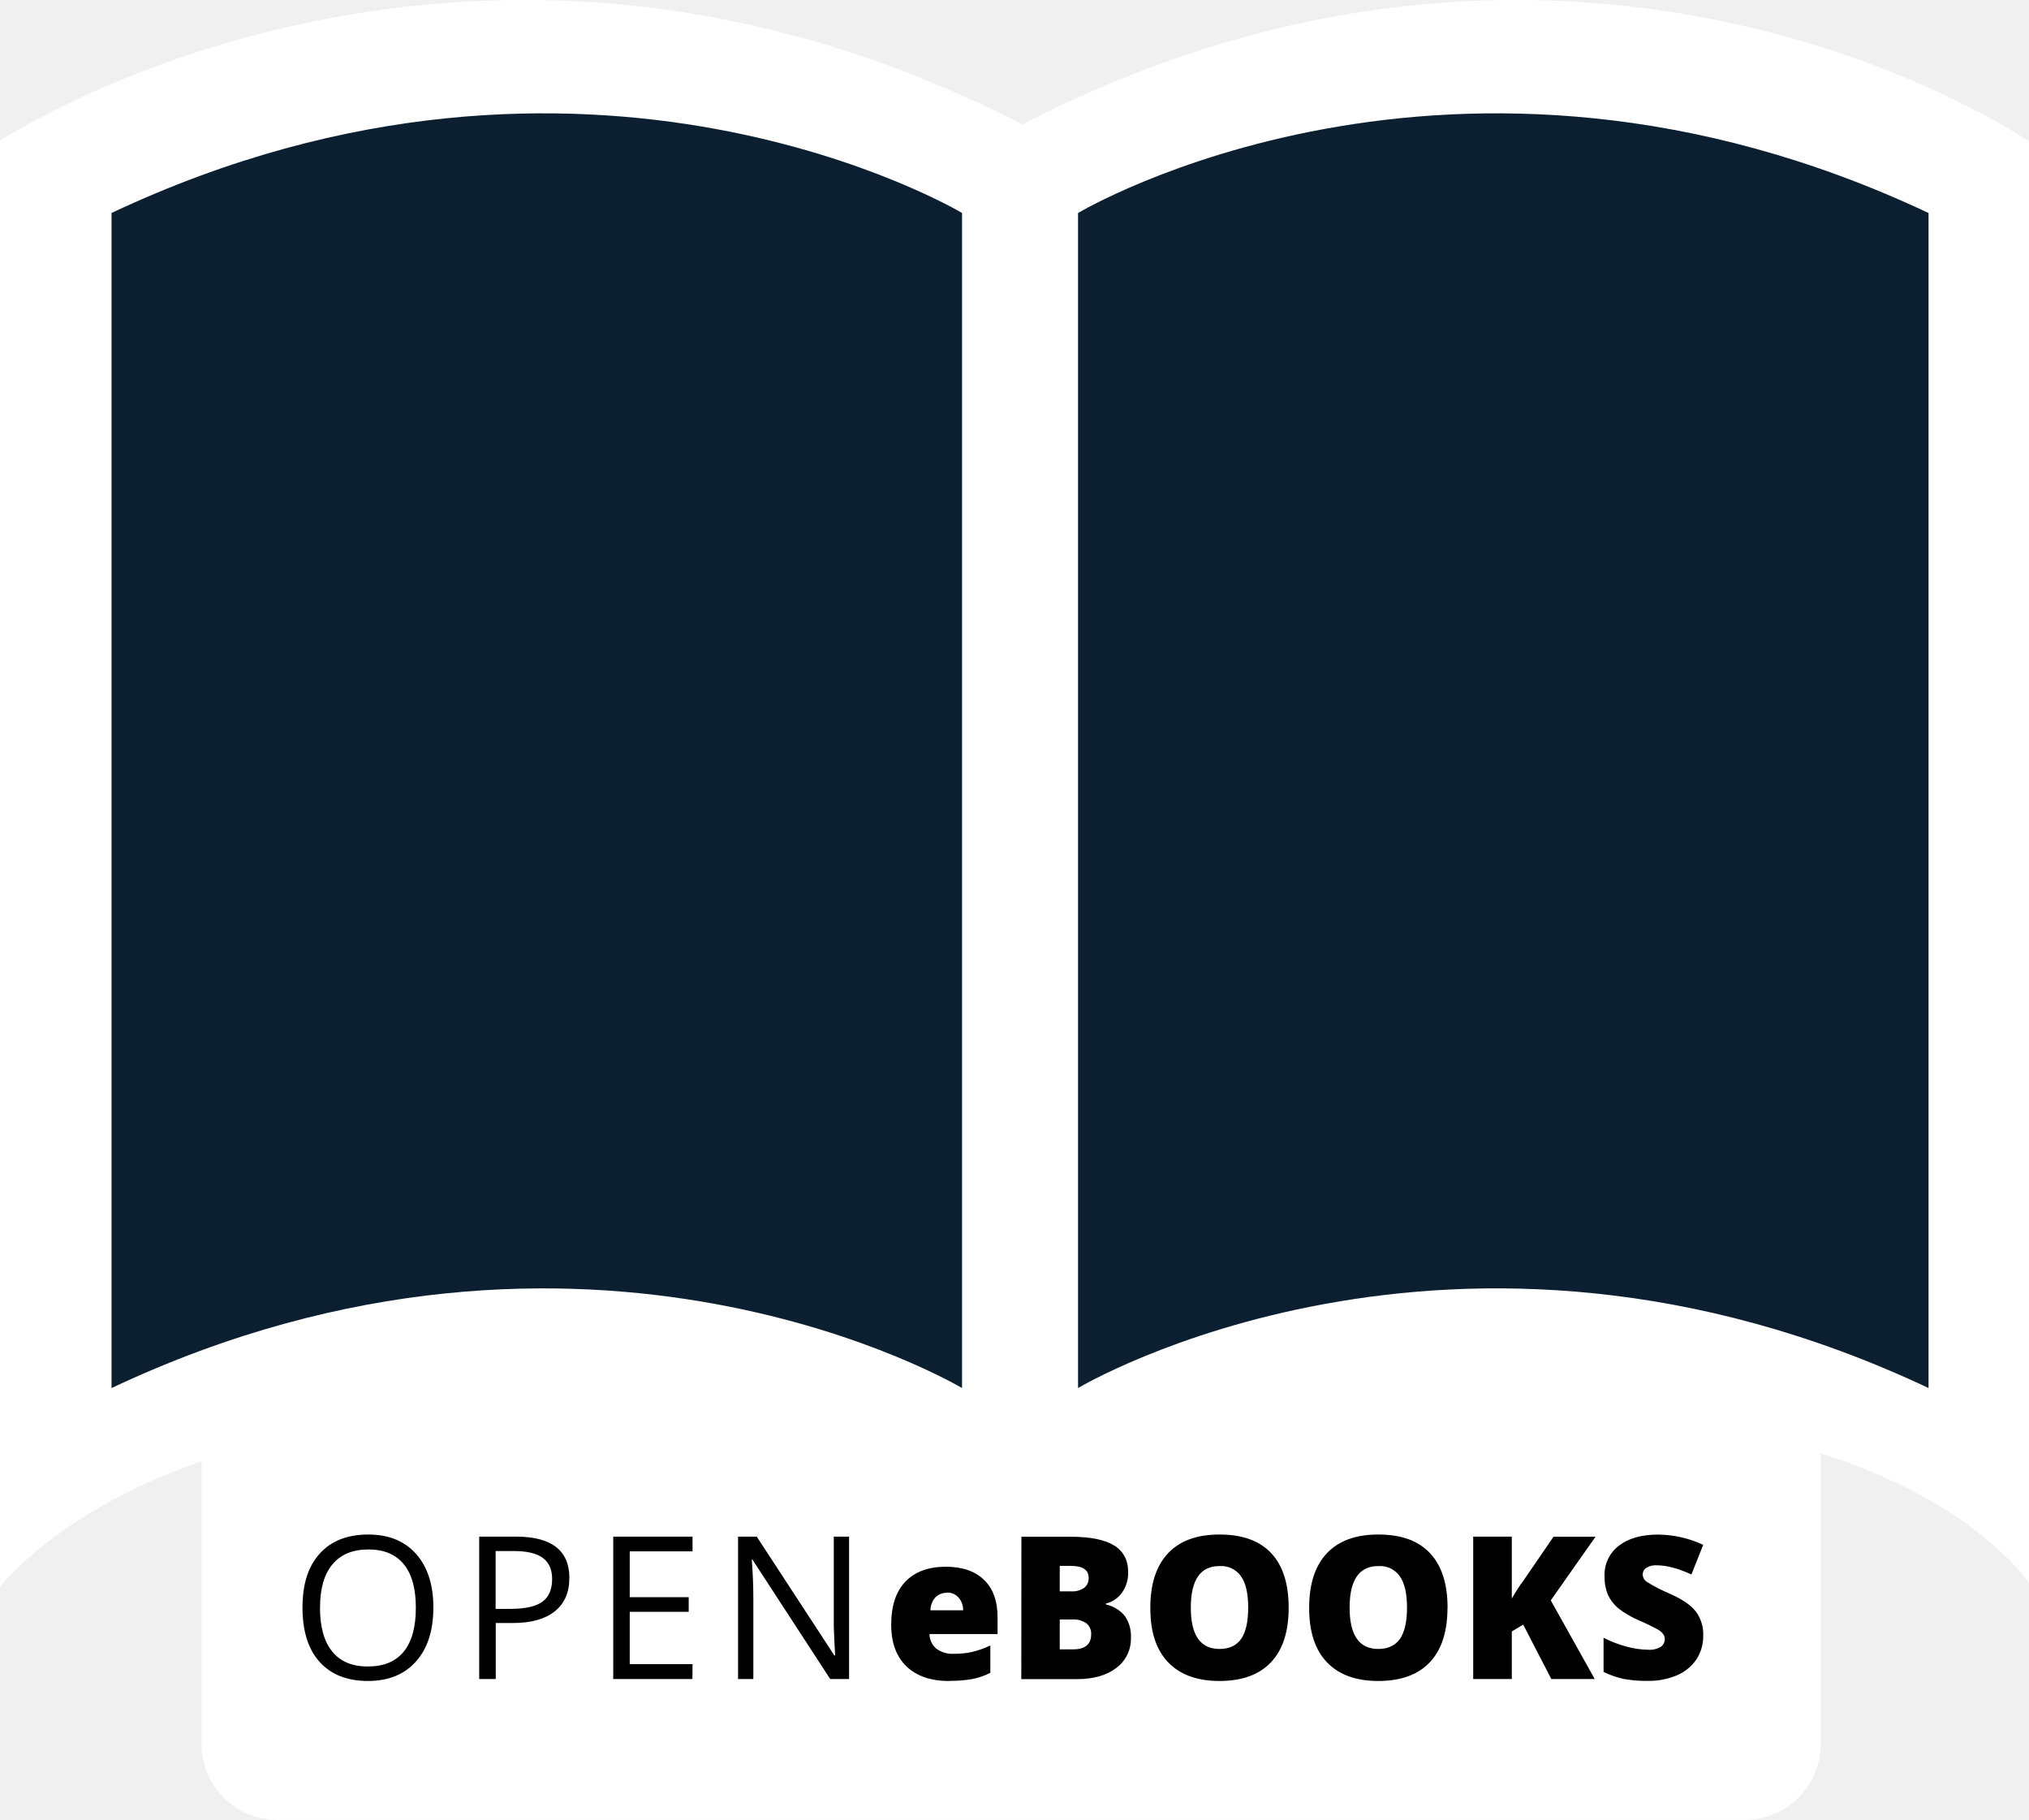
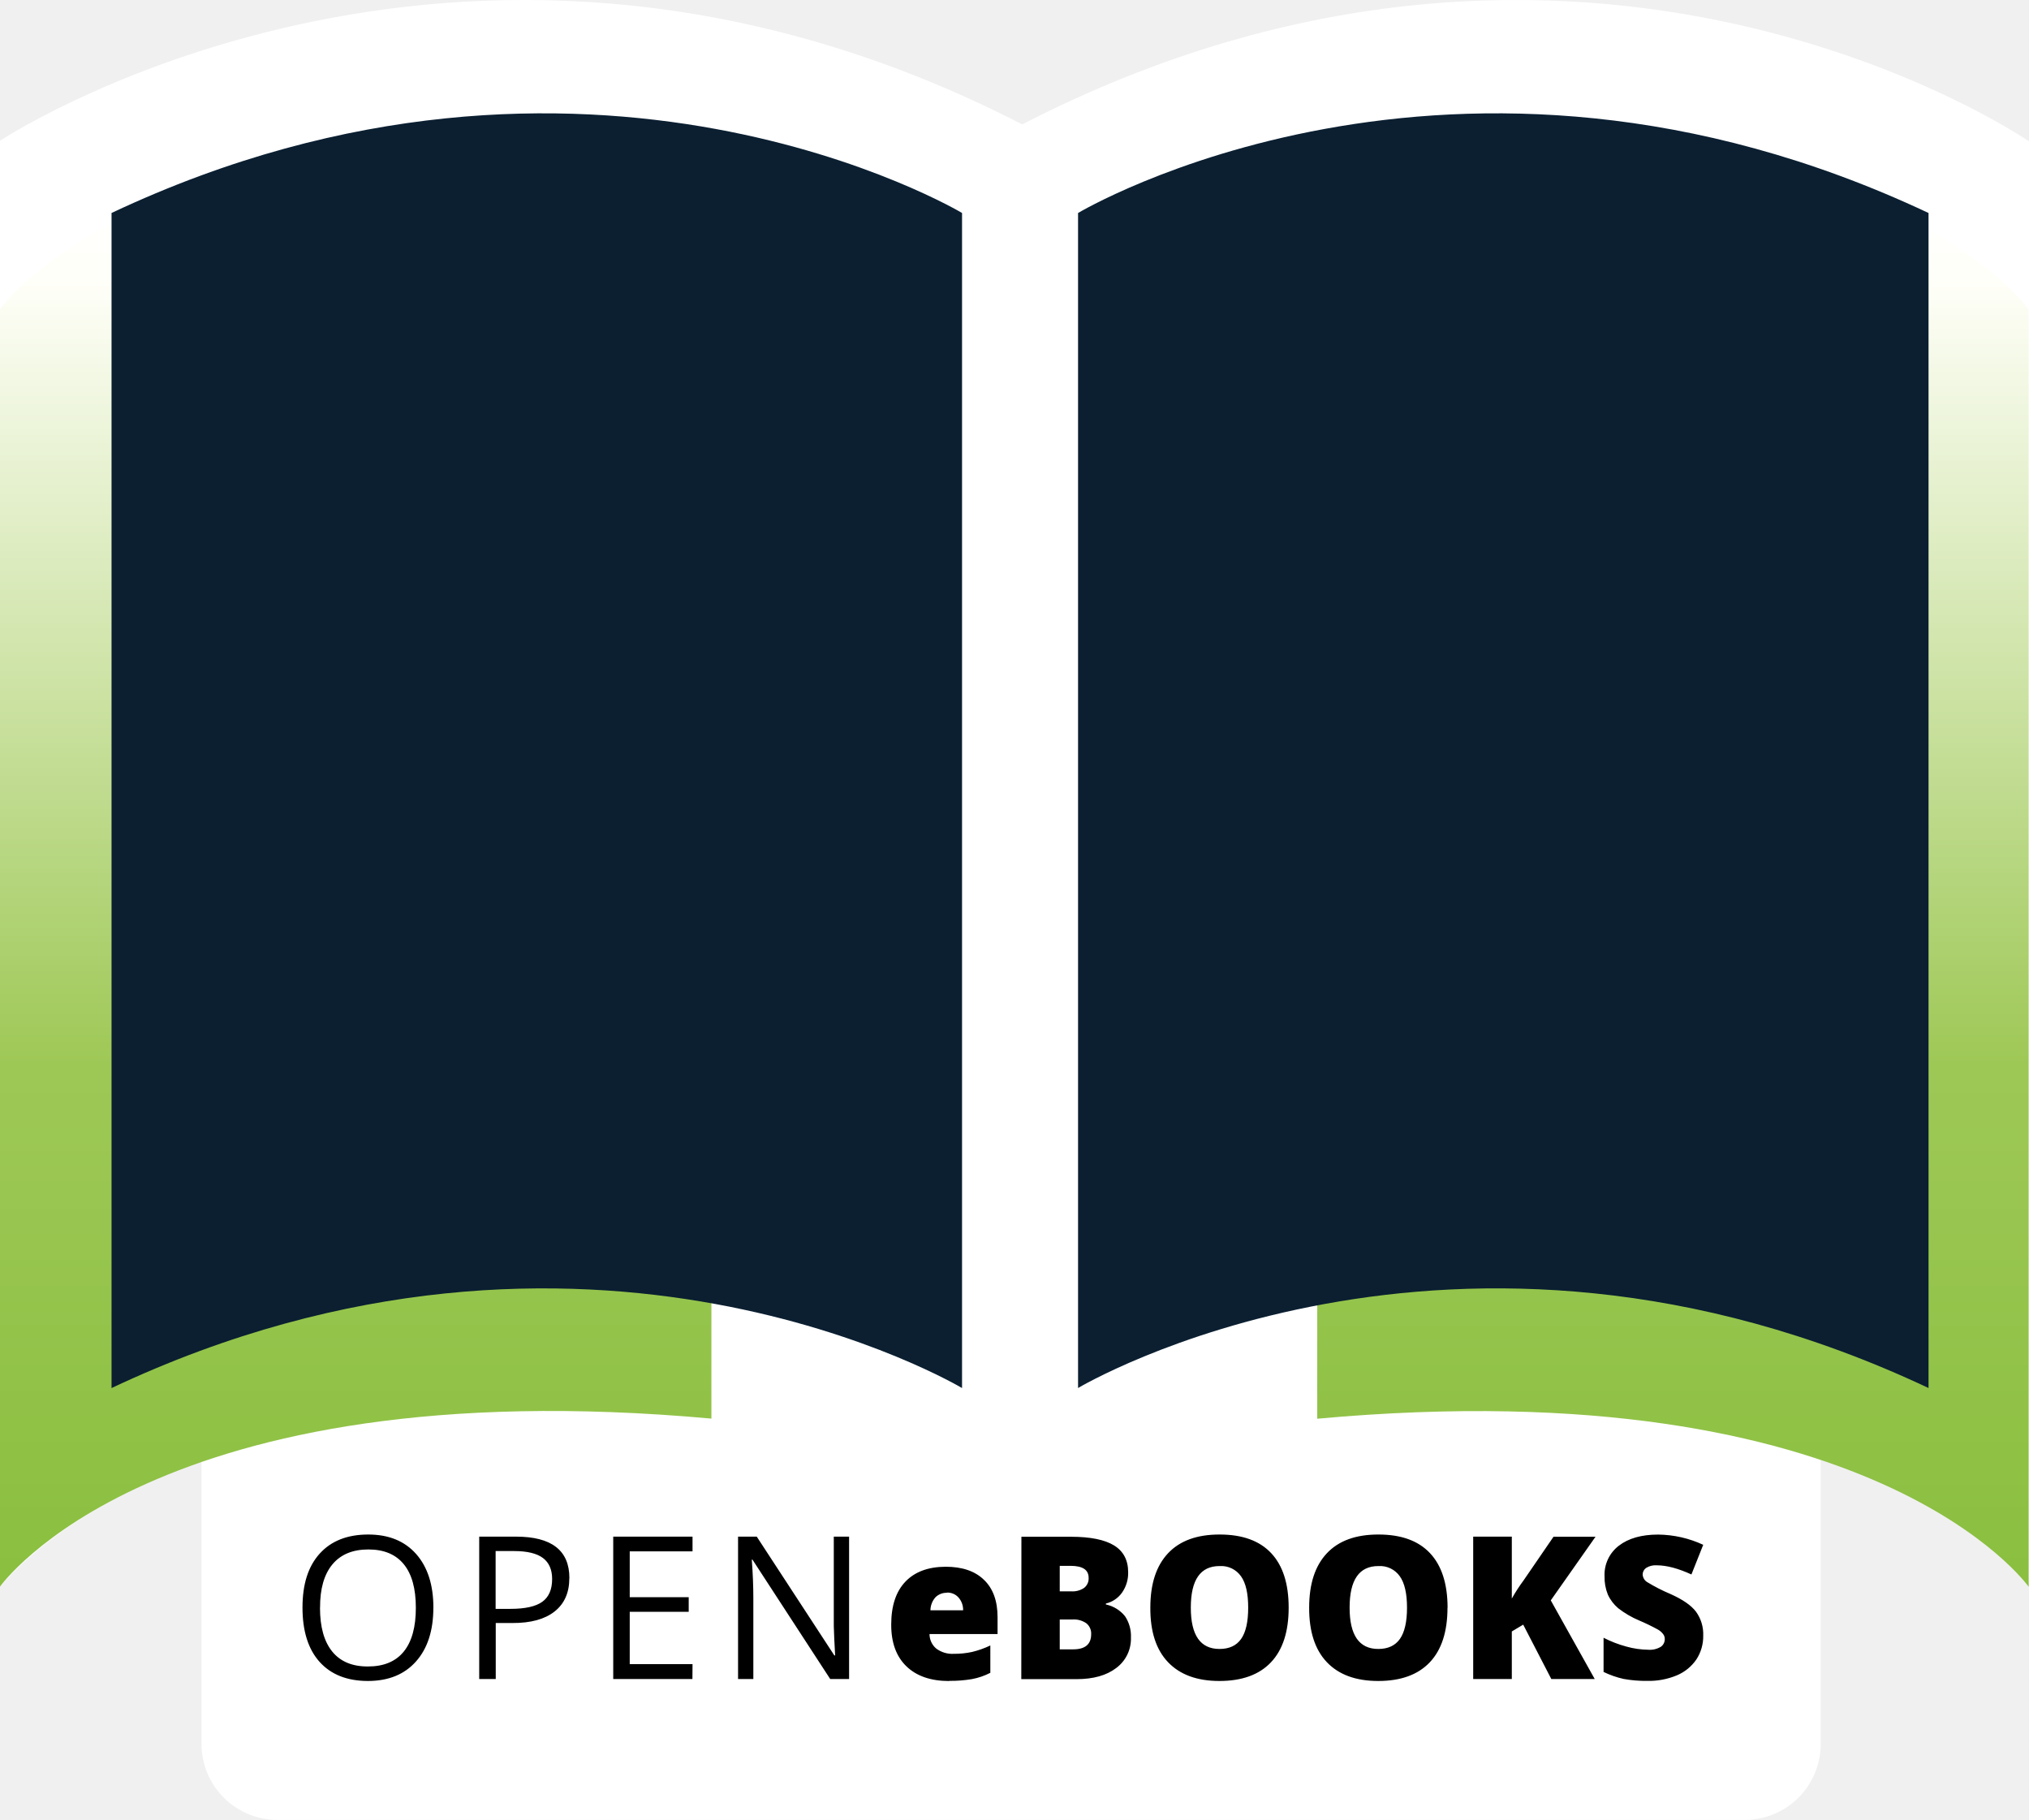
<svg xmlns="http://www.w3.org/2000/svg" viewBox="0 0 155 139" fill="none">
  <g clip-path="url(#clip0_54498_42322)">
    <path d="M78.087 9.5C36.261 -12.024 1.802 9.59 0 10.747V121.185C1.074 119.913 5.518 115.027 15.394 111.613V133.209C15.398 134.743 16.009 136.213 17.094 137.298C18.179 138.384 19.65 138.995 21.184 139H133.298C134.832 138.995 136.303 138.384 137.388 137.298C138.473 136.213 139.084 134.743 139.088 133.209V111.003C150.908 114.714 155 120.888 155 120.888V10.797C155 10.797 121.052 -12.609 78.087 9.5Z" fill="white" />
    <path d="M100.627 10.801C143.223 6.933 154.973 23.636 154.973 23.636V121.19C154.973 121.19 143.223 104.485 100.627 108.355V10.801Z" fill="url(#paint0_linear_54498_42322)" />
    <path d="M147.325 106.011C110.989 88.885 82.355 106.011 82.355 106.011V16.268C82.355 16.268 110.958 -0.86 147.325 16.268V106.011Z" fill="#0B1F31" />
    <path d="M130.113 124.927C130.124 125.565 129.945 126.192 129.599 126.729C129.233 127.268 128.72 127.691 128.12 127.947C127.403 128.249 126.631 128.397 125.854 128.379C125.243 128.388 124.633 128.338 124.032 128.23C123.502 128.112 122.988 127.932 122.5 127.695V125.085C123.057 125.372 123.643 125.598 124.248 125.76C124.79 125.912 125.35 125.993 125.912 126.001C126.248 126.027 126.583 125.948 126.872 125.776C126.967 125.71 127.044 125.623 127.097 125.52C127.15 125.418 127.177 125.304 127.176 125.189C127.18 125.049 127.135 124.913 127.05 124.803C126.943 124.664 126.809 124.548 126.656 124.461C126.187 124.204 125.706 123.971 125.214 123.763C124.642 123.523 124.105 123.208 123.615 122.827C123.279 122.542 123.009 122.187 122.827 121.786C122.649 121.344 122.563 120.871 122.575 120.395C122.554 119.946 122.643 119.498 122.833 119.091C123.024 118.683 123.31 118.328 123.667 118.055C124.404 117.488 125.406 117.204 126.671 117.204C127.861 117.218 129.034 117.484 130.113 117.986L129.212 120.251C128.197 119.787 127.319 119.554 126.579 119.553C126.288 119.528 125.996 119.598 125.748 119.753C125.668 119.809 125.602 119.883 125.557 119.97C125.511 120.057 125.487 120.153 125.487 120.251C125.492 120.365 125.524 120.477 125.581 120.576C125.637 120.676 125.717 120.76 125.813 120.823C126.39 121.176 126.992 121.484 127.615 121.746C128.552 122.165 129.201 122.615 129.563 123.097C129.946 123.628 130.14 124.273 130.113 124.927V124.927ZM121.825 128.237H118.509L116.361 124.083L115.491 124.603V128.237H112.541V117.362H115.491V122.09C115.762 121.609 116.063 121.145 116.392 120.701L118.676 117.371H121.885L118.467 122.23L121.825 128.237ZM103.1 122.788C103.1 124.89 103.831 125.941 105.293 125.941C106.034 125.941 106.584 125.684 106.942 125.175C107.3 124.666 107.485 123.869 107.485 122.788C107.485 121.707 107.302 120.904 106.935 120.39C106.753 120.132 106.508 119.924 106.223 119.787C105.938 119.651 105.623 119.589 105.307 119.609C103.835 119.603 103.1 120.66 103.1 122.779V122.788ZM110.577 122.788C110.577 124.617 110.127 126.007 109.226 126.958C108.325 127.91 107.012 128.386 105.287 128.386C103.579 128.386 102.271 127.907 101.361 126.949C100.451 125.992 100.001 124.6 100.01 122.775C100.01 120.973 100.46 119.593 101.361 118.634C102.262 117.675 103.577 117.197 105.307 117.2C107.037 117.2 108.347 117.673 109.239 118.621C110.131 119.568 110.579 120.954 110.584 122.779L110.577 122.788ZM90.969 122.788C90.969 124.89 91.7 125.941 93.161 125.941C93.904 125.941 94.454 125.684 94.812 125.175C95.17 124.666 95.352 123.869 95.352 122.788C95.352 121.707 95.172 120.904 94.803 120.39C94.621 120.131 94.376 119.924 94.091 119.787C93.805 119.65 93.49 119.589 93.174 119.609C91.704 119.603 90.969 120.66 90.969 122.779V122.788ZM98.444 122.788C98.444 124.617 97.994 126.007 97.093 126.958C96.192 127.91 94.879 128.386 93.154 128.386C91.45 128.386 90.141 127.907 89.228 126.949C88.315 125.992 87.865 124.6 87.877 122.775C87.877 120.973 88.327 119.593 89.228 118.634C90.129 117.675 91.445 117.197 93.174 117.2C94.905 117.2 96.216 117.673 97.107 118.621C97.997 119.568 98.443 120.954 98.444 122.779V122.788ZM80.956 123.689V125.97H81.981C82.897 125.97 83.357 125.585 83.357 124.81C83.366 124.652 83.337 124.493 83.272 124.349C83.208 124.204 83.109 124.076 82.985 123.977C82.673 123.764 82.299 123.662 81.922 123.689H80.956ZM80.956 121.541H81.841C82.185 121.563 82.527 121.471 82.814 121.28C82.931 121.189 83.024 121.072 83.085 120.937C83.146 120.802 83.173 120.655 83.163 120.507C83.163 119.899 82.713 119.593 81.78 119.593H80.956V121.541ZM78.028 117.371H81.819C83.296 117.371 84.391 117.596 85.105 118.033C85.818 118.47 86.183 119.159 86.183 120.077C86.198 120.634 86.034 121.181 85.715 121.638C85.419 122.057 84.98 122.353 84.481 122.471V122.543C85.058 122.664 85.576 122.982 85.945 123.444C86.263 123.922 86.421 124.49 86.395 125.065C86.41 125.516 86.316 125.964 86.12 126.37C85.924 126.776 85.632 127.129 85.269 127.397C84.528 127.963 83.521 128.246 82.242 128.246H78.019L78.028 117.371ZM72.341 121.649C72.022 121.641 71.713 121.758 71.479 121.975C71.225 122.251 71.082 122.612 71.078 122.986H73.575C73.584 122.63 73.46 122.283 73.226 122.014C73.115 121.888 72.977 121.789 72.822 121.723C72.667 121.658 72.5 121.628 72.332 121.635L72.341 121.649ZM72.512 128.39C71.11 128.39 70.02 128.015 69.242 127.265C68.464 126.514 68.078 125.451 68.082 124.076C68.082 122.653 68.441 121.563 69.159 120.807C69.876 120.05 70.903 119.668 72.238 119.661C73.505 119.661 74.481 119.993 75.165 120.658C75.857 121.316 76.206 122.268 76.206 123.511V124.803H71.008C71.008 125.014 71.054 125.223 71.142 125.414C71.231 125.605 71.36 125.775 71.521 125.911C71.905 126.196 72.376 126.338 72.852 126.312C73.324 126.316 73.794 126.269 74.256 126.17C74.738 126.055 75.207 125.888 75.654 125.673V127.762C75.21 127.991 74.735 128.153 74.244 128.244C73.669 128.34 73.087 128.385 72.503 128.377L72.512 128.39ZM64.864 128.237H63.422L57.483 119.118H57.431C57.511 120.188 57.55 121.169 57.549 122.061V128.237H56.382V117.362H57.81L63.738 126.436H63.798C63.786 126.304 63.764 125.876 63.731 125.152C63.697 124.423 63.684 123.903 63.695 123.592V117.362H64.864V128.237ZM52.895 128.237H46.846V117.362H52.904V118.488H48.107V121.987H52.612V123.101H48.107V127.1H52.904L52.895 128.237ZM37.862 122.878H38.999C40.119 122.878 40.929 122.697 41.429 122.336C41.929 121.975 42.179 121.395 42.179 120.597C42.179 119.88 41.944 119.344 41.474 118.99C41.004 118.641 40.27 118.463 39.274 118.463H37.862V122.878ZM43.492 120.537C43.492 121.638 43.117 122.486 42.366 123.079C41.616 123.672 40.543 123.965 39.148 123.959H37.871V128.237H36.608V117.362H39.425C42.14 117.362 43.497 118.417 43.497 120.528L43.492 120.537ZM24.445 122.788C24.445 124.258 24.758 125.375 25.382 126.141C26.007 126.907 26.918 127.286 28.117 127.278C29.318 127.278 30.227 126.899 30.844 126.141C31.461 125.383 31.769 124.265 31.767 122.788C31.767 121.326 31.46 120.219 30.844 119.467C30.228 118.715 29.328 118.34 28.141 118.341C26.94 118.341 26.023 118.723 25.391 119.485C24.759 120.248 24.445 121.346 24.45 122.779L24.445 122.788ZM33.105 122.788C33.105 124.53 32.665 125.897 31.783 126.891C30.902 127.884 29.68 128.383 28.117 128.386C26.517 128.386 25.281 127.895 24.409 126.922C23.538 125.95 23.108 124.558 23.108 122.775C23.108 120.991 23.542 119.636 24.416 118.666C25.29 117.695 26.526 117.2 28.132 117.2C29.694 117.2 30.913 117.696 31.79 118.688C32.667 119.68 33.106 121.044 33.108 122.779L33.105 122.788Z" fill="black" />
    <path d="M54.346 10.793C11.75 6.924 -0 23.627 -0 23.627V121.181C-0 121.181 11.75 104.476 54.346 108.347V10.793Z" fill="url(#paint1_linear_54498_42322)" />
    <path d="M8.521 106.014C44.858 88.885 73.493 106.014 73.493 106.014V16.266C73.493 16.266 44.889 -0.858 8.521 16.266V106.014Z" fill="#0B1F31" />
  </g>
  <defs>
-     <linearGradient x1="127.8" y1="121.19" x2="127.8" y2="10.218" gradientUnits="userSpaceOnUse">
+     <linearGradient id="paint0_linear_54498_42322" x1="127.8" y1="121.19" x2="127.8" y2="10.218" gradientUnits="userSpaceOnUse">
      <stop stop-color="#8ABF3F" />
      <stop offset="0.36" stop-color="#9EC856" />
      <stop offset="0.9" stop-color="#FFFFF9" />
      <stop offset="0.97" stop-color="white" />
      <stop offset="1" stop-color="white" />
    </linearGradient>
-     <linearGradient x1="27.173" y1="121.181" x2="27.173" y2="10.209" gradientUnits="userSpaceOnUse">
+     <linearGradient id="paint1_linear_54498_42322" x1="27.173" y1="121.181" x2="27.173" y2="10.209" gradientUnits="userSpaceOnUse">
      <stop stop-color="#8ABF3F" />
      <stop offset="0.36" stop-color="#9EC856" />
      <stop offset="0.9" stop-color="#FFFFF9" />
      <stop offset="0.97" stop-color="white" />
      <stop offset="1" stop-color="white" />
    </linearGradient>
  </defs>
</svg>
